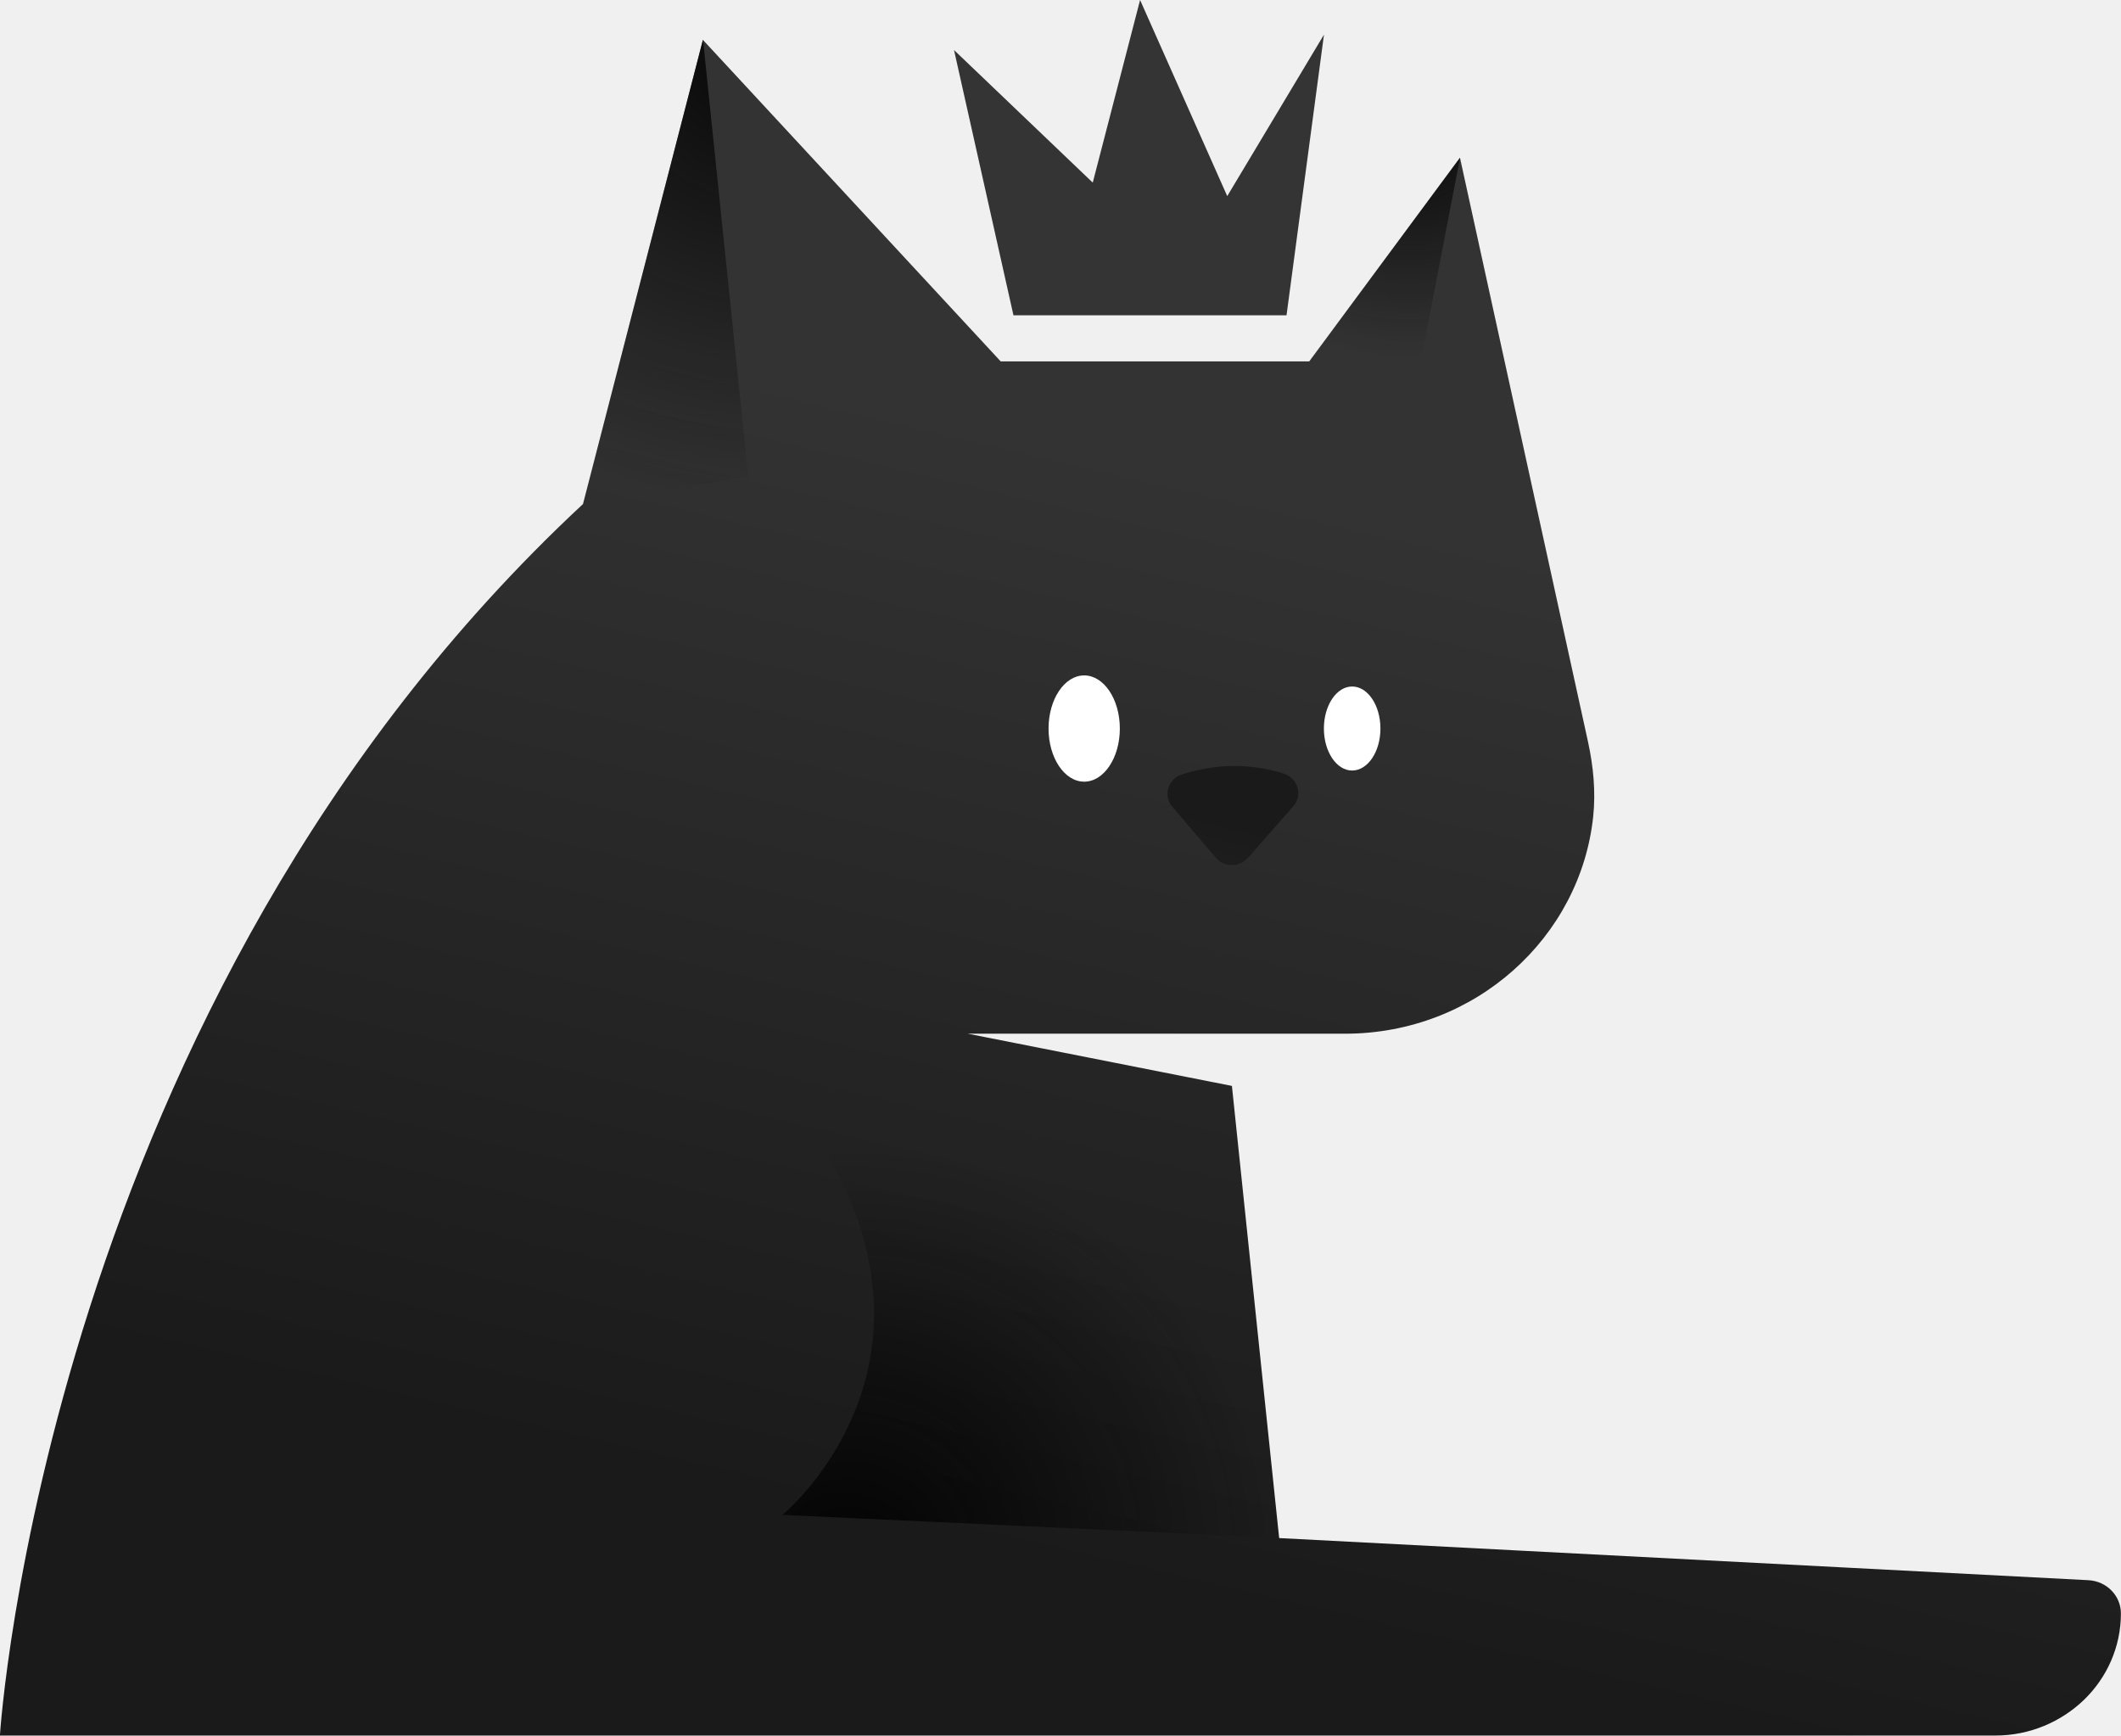
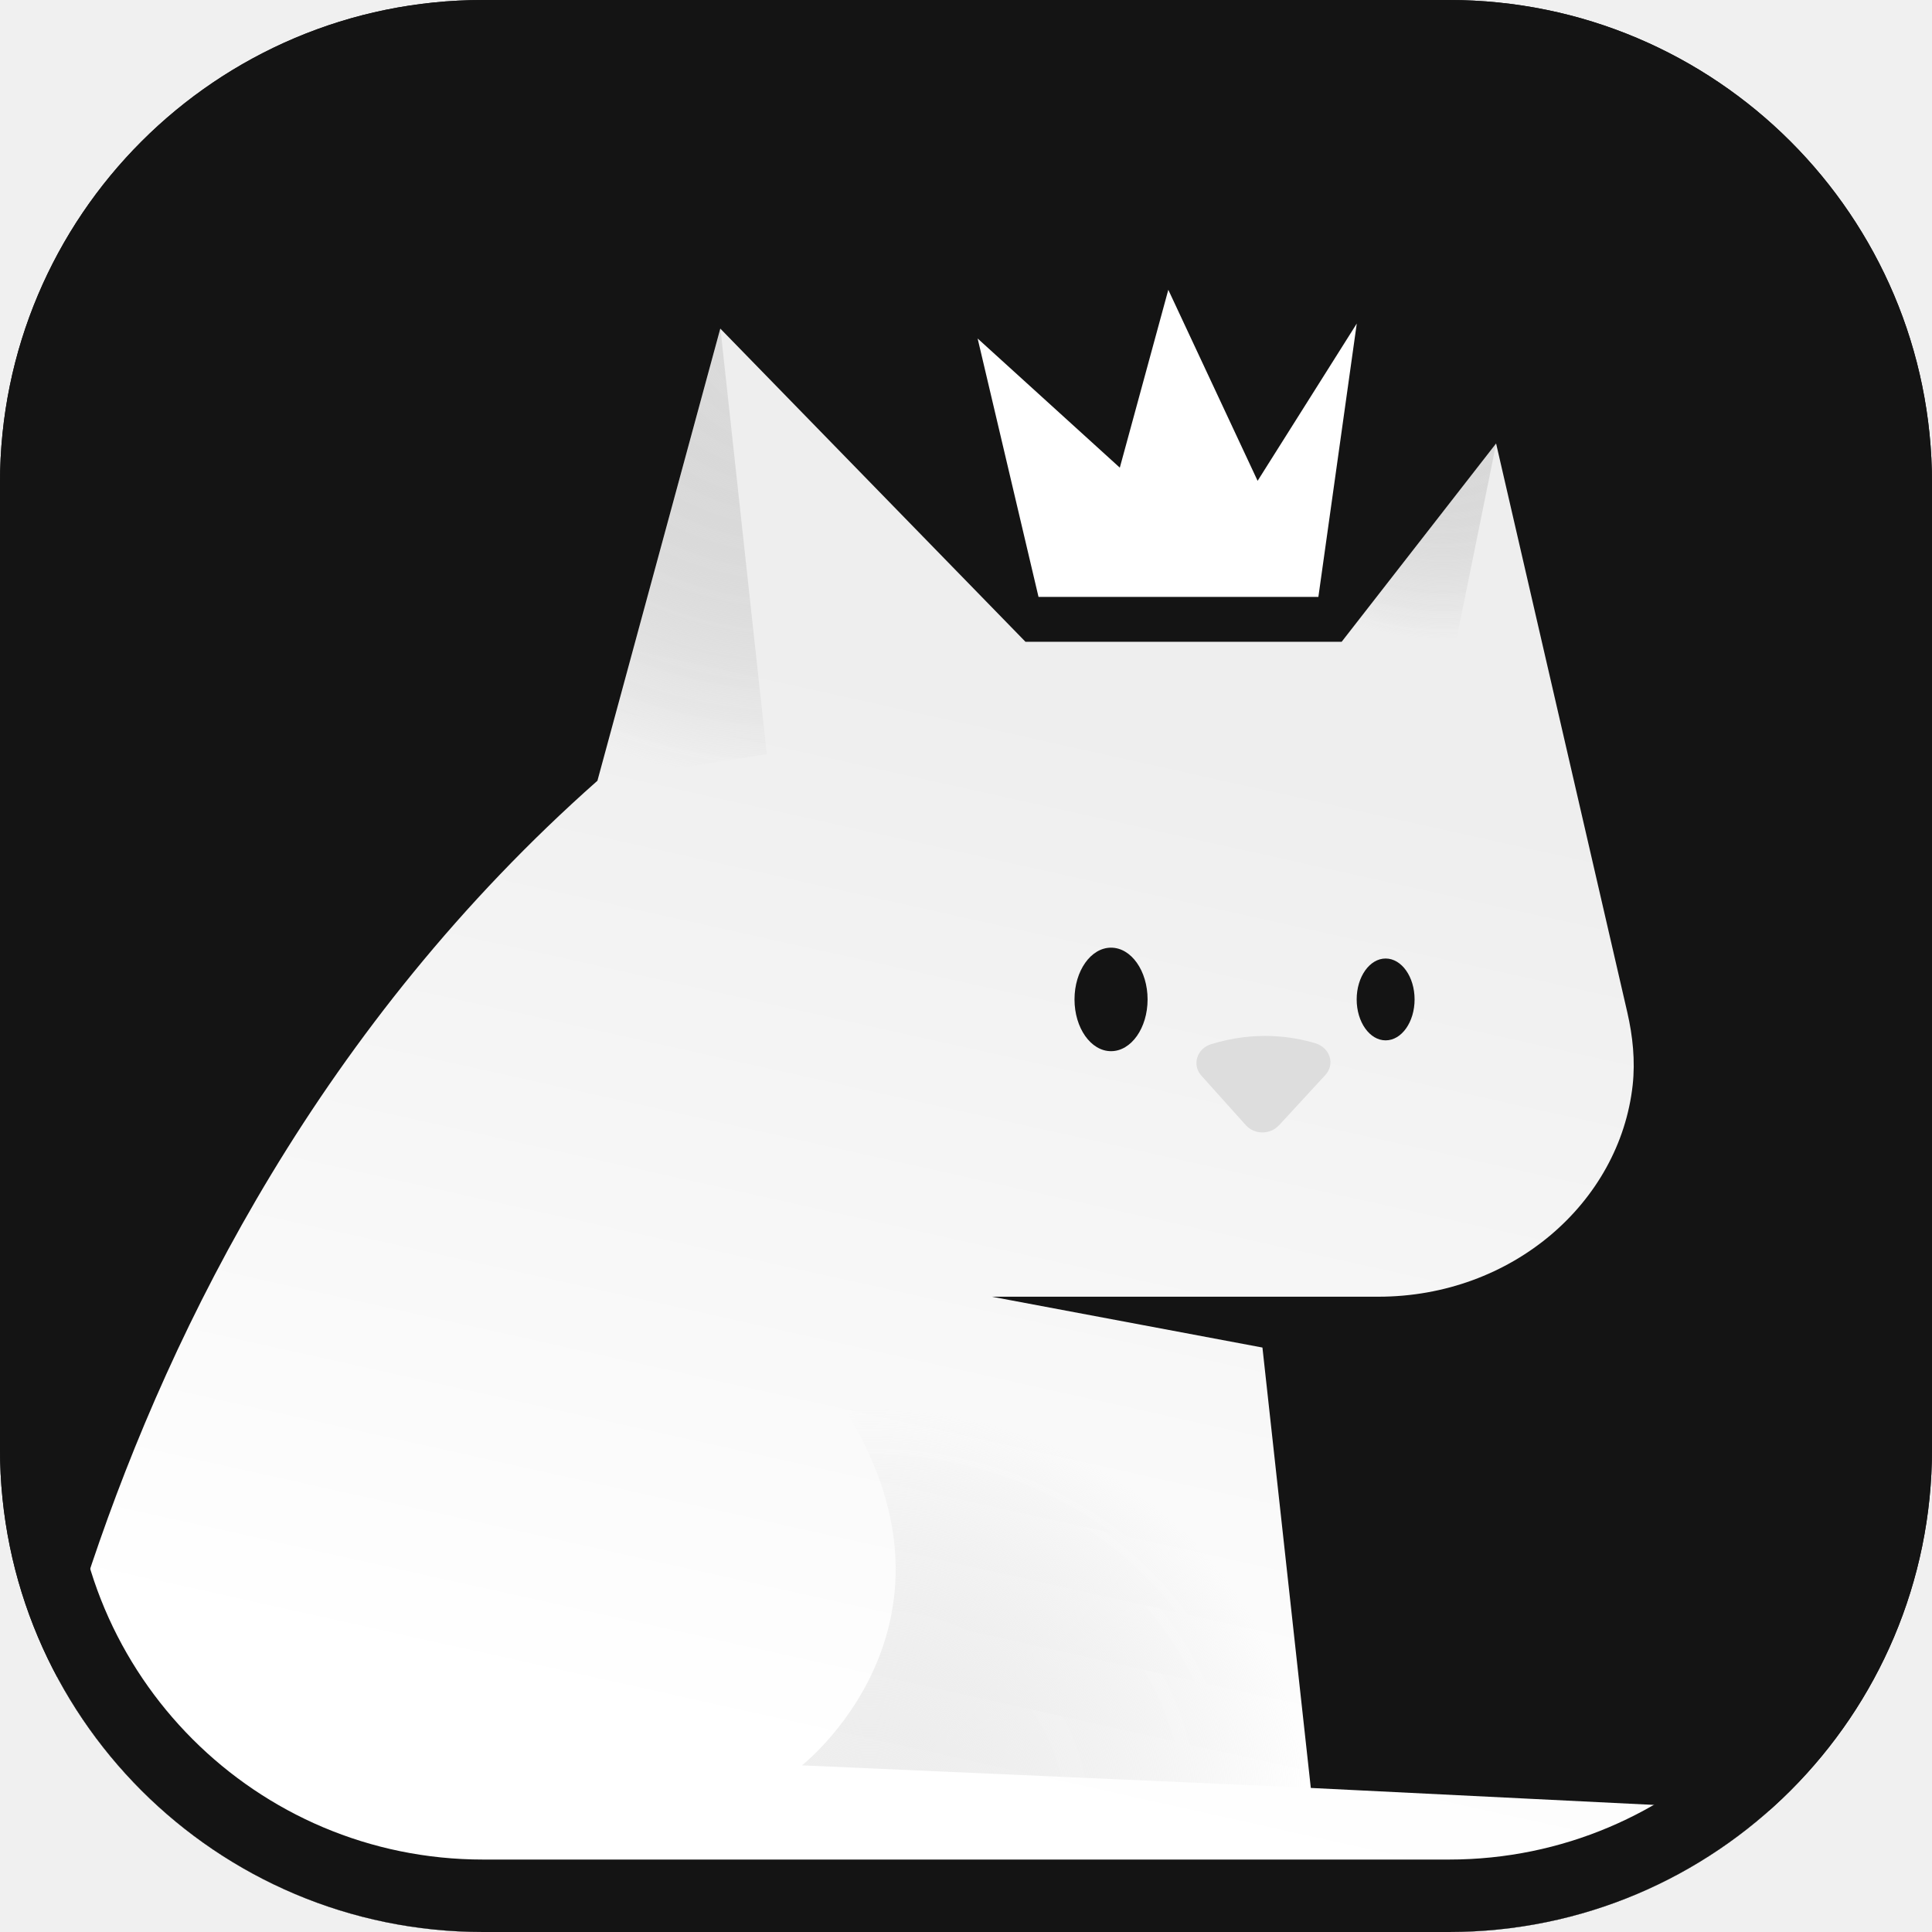
- <svg xmlns="http://www.w3.org/2000/svg" width="44" height="36" viewBox="0 0 44 36" fill="none">
-   <g clip-path="url(#clip0_23_30)">
-     <path d="M-0 36H41.395C42.112 36 42.761 35.713 43.234 35.258C43.707 34.799 43.998 34.164 43.998 33.468C43.998 33.099 43.702 32.799 43.327 32.778L26.536 31.904L25.556 22.525L20.078 21.442H27.901C30.611 21.442 32.789 19.437 33.051 16.934C33.105 16.417 33.054 15.895 32.943 15.386L30.287 3.272L27.16 7.496H20.759L14.581 0.826L12.094 10.455C0.935 20.839 -0.002 36.002 -0.002 36.002L-0 36Z" fill="url(#paint0_linear_23_30)" />
-     <path d="M25.889 17.795L26.829 16.723C27.031 16.492 26.926 16.141 26.629 16.046C26.151 15.895 25.407 15.778 24.521 16.063C24.23 16.156 24.124 16.505 24.319 16.734C24.592 17.053 24.959 17.482 25.221 17.791C25.394 17.994 25.712 17.996 25.887 17.795H25.889Z" fill="url(#paint1_linear_23_30)" />
-     <path d="M28.05 15.983C27.727 15.983 27.464 15.593 27.464 15.112C27.464 14.63 27.727 14.24 28.05 14.24C28.374 14.24 28.637 14.63 28.637 15.112C28.637 15.593 28.374 15.983 28.05 15.983Z" fill="white" />
-     <path d="M21.752 15.112C21.752 15.72 22.083 16.214 22.491 16.214C22.9 16.214 23.231 15.72 23.231 15.112C23.231 14.504 22.9 14.01 22.491 14.01C22.083 14.01 21.752 14.504 21.752 15.112Z" fill="white" />
-     <path d="M26.689 6.54H21.024L19.791 1.038L22.669 3.788L23.651 0L25.459 4.068L27.466 0.718L26.689 6.54Z" fill="#343434" />
-     <path style="mix-blend-mode:multiply" d="M14.584 0.824L15.523 9.89L12.096 10.453L14.584 0.824Z" fill="url(#paint2_radial_23_30)" />
-     <path style="mix-blend-mode:multiply" d="M30.289 3.27L29.372 8.028L27.162 7.493L30.289 3.27Z" fill="url(#paint3_radial_23_30)" />
-     <path style="mix-blend-mode:multiply" d="M26.538 31.902L16.234 31.423C16.234 31.423 20.504 27.913 16.234 22.596L25.559 22.523L26.538 31.902Z" fill="url(#paint4_radial_23_30)" />
+ <svg xmlns="http://www.w3.org/2000/svg" width="80" height="80" viewBox="0 0 80 80" fill="none">
+   <g clip-path="url(#clip0_31_43)">
+     <rect width="80" height="80" rx="20" fill="#141414" />
+     <g clip-path="url(#clip1_31_43)">
+       <path d="M0 82H84.672C86.139 82 87.465 81.442 88.433 80.557C89.4 79.664 89.996 78.431 89.996 77.076C89.996 76.359 89.391 75.776 88.624 75.734L54.278 74.035L52.275 55.799L41.069 53.694H57.072C62.614 53.694 67.07 49.793 67.606 44.928C67.715 43.922 67.61 42.907 67.383 41.917L61.95 18.363L55.555 26.575H42.463L29.826 13.606L24.738 32.329C1.913 52.52 -0.004 82.004 -0.004 82.004L0 82Z" fill="url(#paint0_linear_31_43)" />
+       <path d="M52.956 46.602L54.877 44.517C55.291 44.068 55.077 43.385 54.468 43.2C53.492 42.907 51.97 42.68 50.158 43.234C49.562 43.414 49.344 44.093 49.744 44.538C50.303 45.159 51.053 45.993 51.589 46.593C51.943 46.987 52.592 46.992 52.951 46.602H52.956Z" fill="#DDDDDD" />
+       <path d="M57.376 43.079C56.714 43.079 56.177 42.32 56.177 41.384C56.177 40.448 56.714 39.69 57.376 39.69C58.038 39.69 58.575 40.448 58.575 41.384C58.575 42.32 58.038 43.079 57.376 43.079Z" fill="#141414" />
+       <path d="M44.493 41.384C44.493 42.567 45.17 43.527 46.006 43.527C46.842 43.527 47.519 42.567 47.519 41.384C47.519 40.201 46.842 39.241 46.006 39.241C45.17 39.241 44.493 40.201 44.493 41.384Z" fill="#141414" />
+       <path d="M54.591 24.717H43.003L40.482 14.017L46.369 19.365L48.377 12L52.075 19.91L56.181 13.397L54.591 24.717Z" fill="white" />
+       <path style="mix-blend-mode:multiply" d="M29.831 13.602L31.752 31.23L24.743 32.325L29.831 13.602Z" fill="url(#paint1_radial_31_43)" />
+       <path style="mix-blend-mode:multiply" d="M61.955 18.358L60.078 27.611L55.559 26.57L61.955 18.358Z" fill="url(#paint2_radial_31_43)" />
+       <path style="mix-blend-mode:multiply" d="M54.283 74.031L33.206 73.1C33.206 73.1 41.941 66.276 33.206 55.938L52.279 55.795L54.283 74.031Z" fill="url(#paint3_radial_31_43)" />
+     </g>
  </g>
+   <rect x="1.5" y="1.5" width="77" height="77" rx="18.5" stroke="#141414" stroke-width="3" />
  <defs>
-     <linearGradient id="paint0_linear_23_30" x1="27.817" y1="10.481" x2="22.628" y2="32.708" gradientUnits="userSpaceOnUse">
-       <stop stop-color="#333333" />
-       <stop offset="1" stop-color="#1A1A1A" />
+     <linearGradient id="paint0_linear_31_43" x1="56.899" y1="32.379" x2="47.26" y2="75.816" gradientUnits="userSpaceOnUse">
+       <stop stop-color="#EEEEEE" />
+       <stop offset="1" stop-color="white" />
    </linearGradient>
-     <linearGradient id="paint1_linear_23_30" x1="23.806" y1="23.442" x2="25.341" y2="17.028" gradientUnits="userSpaceOnUse">
-       <stop stop-color="#333333" />
-       <stop offset="1" stop-color="#1A1A1A" />
-     </linearGradient>
-     <radialGradient id="paint2_radial_23_30" cx="0" cy="0" r="1" gradientUnits="userSpaceOnUse" gradientTransform="translate(16.016 0.78082) rotate(180) scale(9.96013 9.67406)">
-       <stop stop-color="#1A1A1A" />
-       <stop offset="1" stop-color="#333333" stop-opacity="0" />
+     <radialGradient id="paint1_radial_31_43" cx="0" cy="0" r="1" gradientUnits="userSpaceOnUse" gradientTransform="translate(32.7604 13.5182) rotate(180) scale(20.373 18.8107)">
+       <stop stop-color="#EEEEEE" />
+       <stop offset="1" stop-color="#BBBBBB" stop-opacity="0" />
    </radialGradient>
-     <radialGradient id="paint3_radial_23_30" cx="0" cy="0" r="1" gradientUnits="userSpaceOnUse" gradientTransform="translate(29.2164 2.34896) rotate(180) scale(5.241 5.09047)">
-       <stop stop-color="#1A1A1A" />
-       <stop offset="1" stop-color="#333333" stop-opacity="0" />
+     <radialGradient id="paint2_radial_31_43" cx="0" cy="0" r="1" gradientUnits="userSpaceOnUse" gradientTransform="translate(59.7606 16.5675) rotate(180) scale(10.7202 9.89814)">
+       <stop stop-color="#EEEEEE" />
+       <stop offset="1" stop-color="#BBBBBB" stop-opacity="0" />
    </radialGradient>
-     <radialGradient id="paint4_radial_23_30" cx="0" cy="0" r="1" gradientUnits="userSpaceOnUse" gradientTransform="translate(17.6017 32.3827) rotate(180) scale(8.82976 8.57615)">
-       <stop stop-color="#1A1A1A" />
-       <stop offset="1" stop-color="#333333" stop-opacity="0" />
+     <radialGradient id="paint3_radial_31_43" cx="0" cy="0" r="1" gradientUnits="userSpaceOnUse" gradientTransform="translate(36.0038 74.9665) rotate(180) scale(18.0609 16.6759)">
+       <stop stop-color="#EEEEEE" />
+       <stop offset="1" stop-color="#DDDDDD" stop-opacity="0" />
    </radialGradient>
-     <clipPath id="clip0_23_30">
-       <rect width="44" height="36" fill="white" transform="matrix(-1 0 0 1 44 0)" />
+     <clipPath id="clip0_31_43">
+       <rect width="80" height="80" rx="20" fill="white" />
+     </clipPath>
+     <clipPath id="clip1_31_43">
+       <rect width="90" height="70" fill="white" transform="matrix(-1 0 0 1 90 12)" />
    </clipPath>
  </defs>
</svg>
